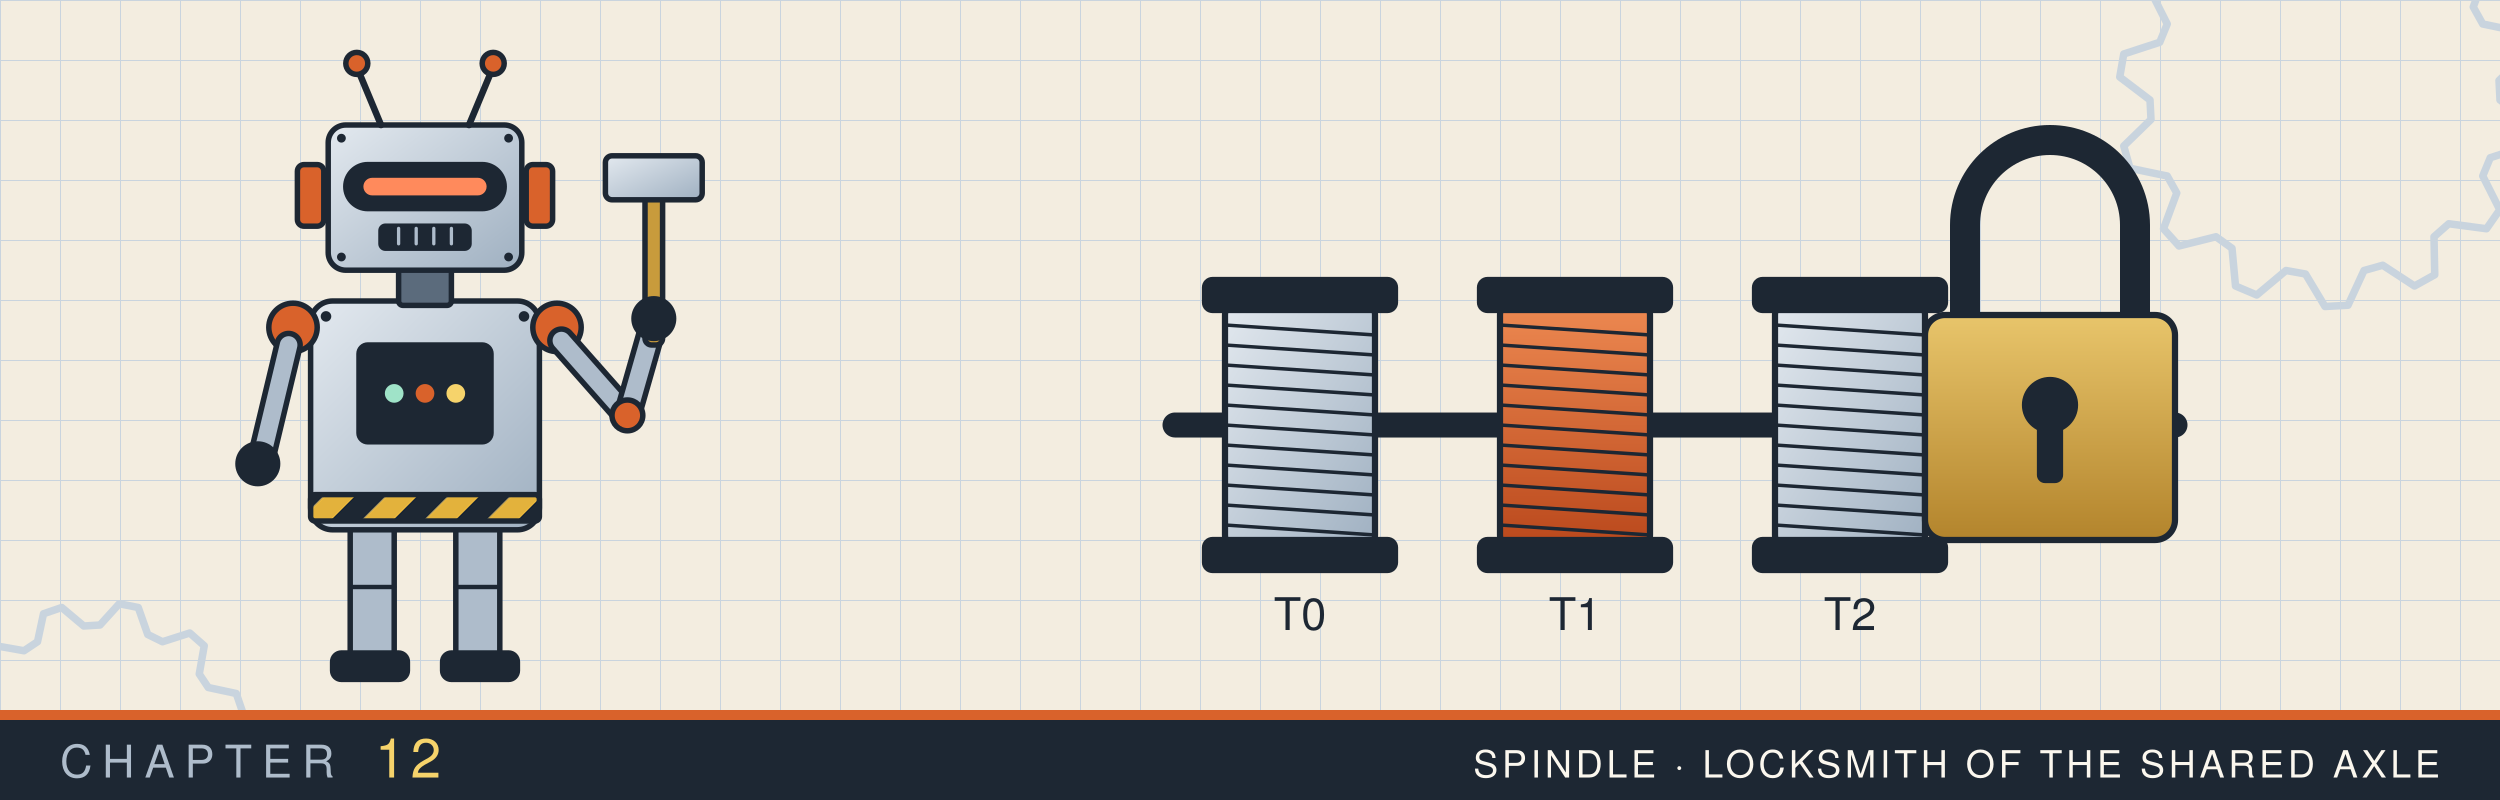
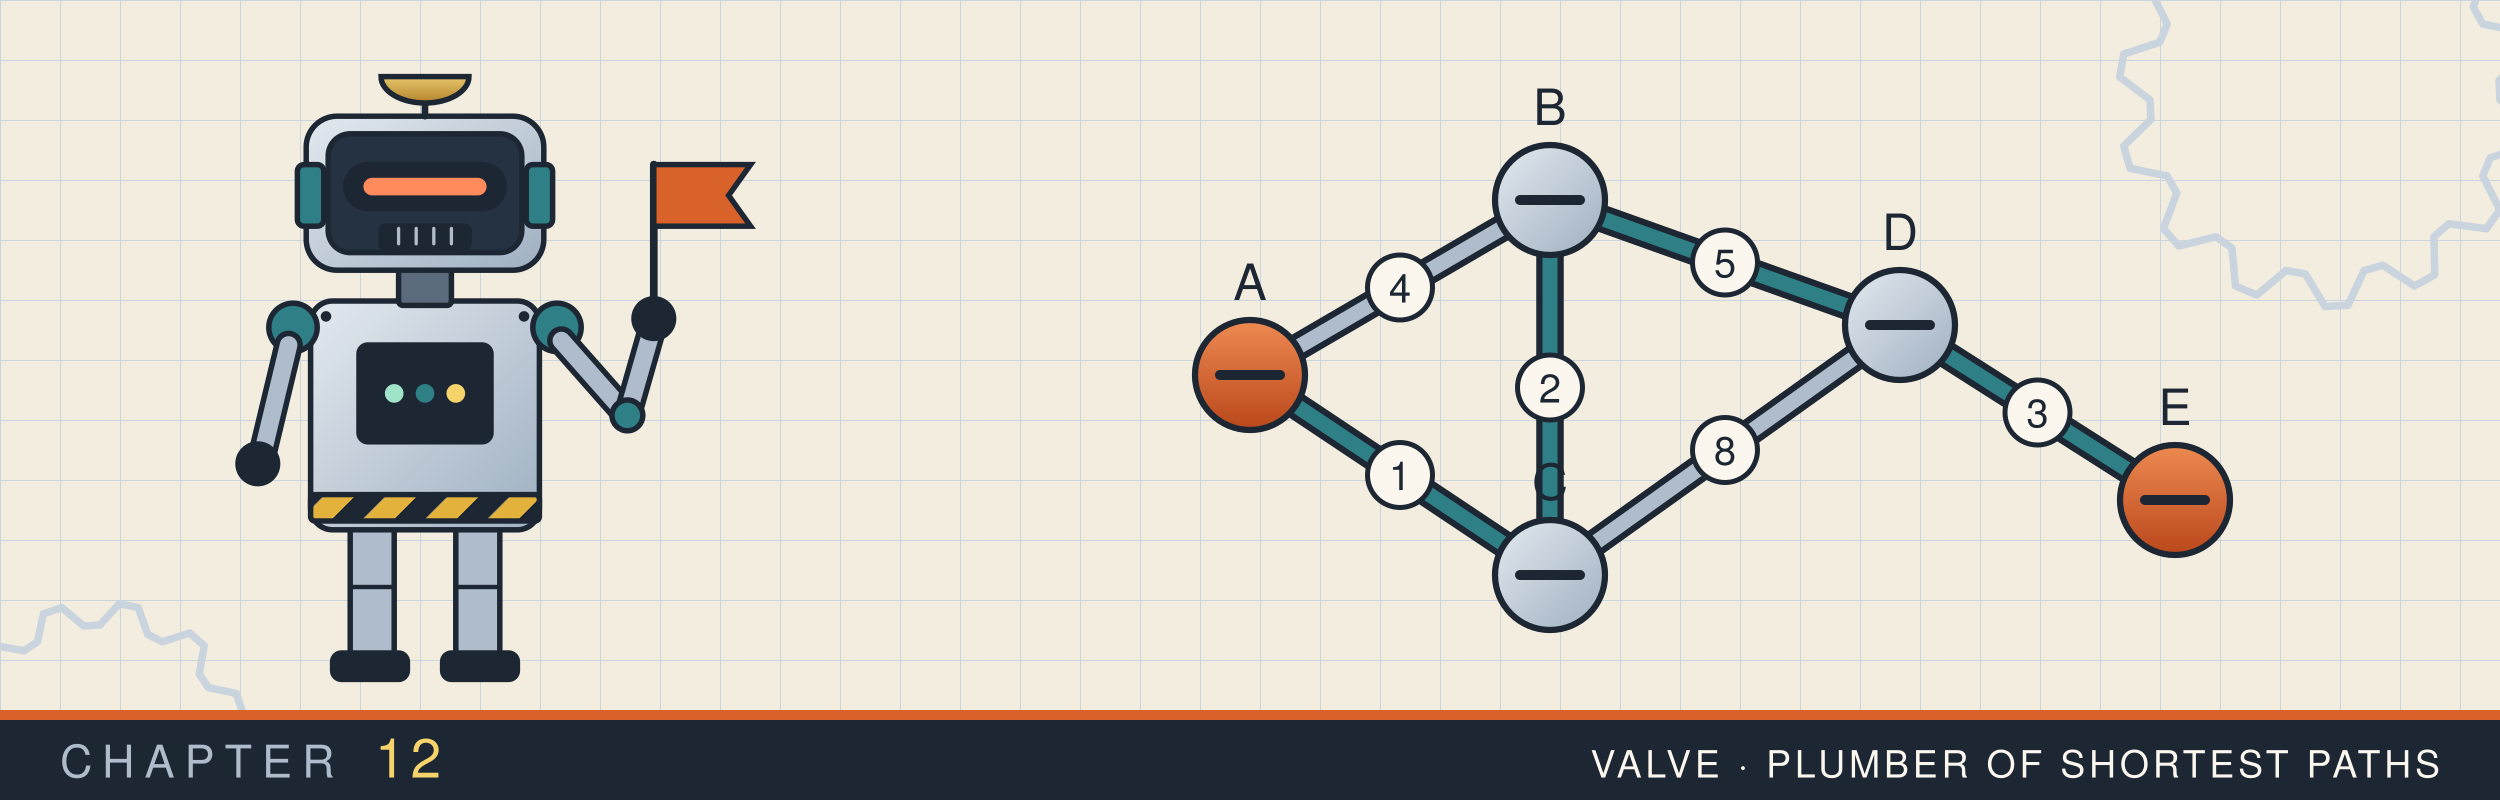
<svg xmlns="http://www.w3.org/2000/svg" viewBox="0 0 1000 320" width="1000" height="320">
  <defs>
    <pattern id="grid" width="24" height="24" patternUnits="userSpaceOnUse">
      <path d="M 24 0 L 0 0 0 24" fill="none" stroke="#c9d4de" stroke-width="0.8" />
    </pattern>
    <pattern id="hatch" width="6" height="6" patternUnits="userSpaceOnUse" patternTransform="rotate(45)">
      <line x1="0" y1="0" x2="0" y2="6" stroke="#1d2733" stroke-width="1.1" opacity="0.55" />
    </pattern>
    <pattern id="hatch-fine" width="4" height="4" patternUnits="userSpaceOnUse" patternTransform="rotate(-35)">
      <line x1="0" y1="0" x2="0" y2="4" stroke="#1d2733" stroke-width="0.7" opacity="0.4" />
    </pattern>
    <pattern id="stripes" width="20" height="20" patternUnits="userSpaceOnUse" patternTransform="rotate(45)">
      <rect width="10" height="20" fill="#1d2733" />
      <rect x="10" width="10" height="20" fill="#e3b23c" />
    </pattern>
    <linearGradient id="steel" x1="0" x2="1" y1="0" y2="1">
      <stop offset="0" stop-color="#e3e9ef" />
      <stop offset="1" stop-color="#9fb0c1" />
    </linearGradient>
    <linearGradient id="brass" x1="0" x2="0" y1="0" y2="1">
      <stop offset="0" stop-color="#e8c56b" />
      <stop offset="1" stop-color="#b3842c" />
    </linearGradient>
    <linearGradient id="copper" x1="0" x2="0" y1="0" y2="1">
      <stop offset="0" stop-color="#ee8a52" />
      <stop offset="1" stop-color="#b9471b" />
    </linearGradient>
  </defs>
  <rect x="0.0" y="0.0" width="1000.0" height="320.0" rx="0" fill="#f3ede0" stroke="none" stroke-width="0" />
  <rect x="0.0" y="0.0" width="1000.0" height="320.0" rx="0" fill="url(#grid)" stroke="none" stroke-width="0" />
  <polygon points="1000.0,40.0 1012.1,49.2 1010.5,58.4 996.1,63.1 993.1,70.4 999.9,83.9 994.6,91.5 979.5,89.5 973.6,94.7 973.9,109.9 965.8,114.4 953.1,106.1 945.6,108.2 939.2,122.1 930.0,122.6 922.2,109.6 914.4,108.2 902.7,118.0 894.2,114.4 892.8,99.3 886.4,94.7 871.6,98.4 865.4,91.5 870.7,77.2 866.9,70.4 852.0,67.3 849.5,58.4 860.4,47.8 860.0,40.0 847.9,30.8 849.5,21.6 863.9,16.9 866.9,9.6 860.1,-3.9 865.4,-11.5 880.5,-9.5 886.4,-14.7 886.1,-29.9 894.2,-34.4 906.9,-26.1 914.4,-28.2 920.8,-42.1 930.0,-42.6 937.8,-29.6 945.6,-28.2 957.3,-38.0 965.8,-34.4 967.2,-19.3 973.6,-14.7 988.4,-18.4 994.6,-11.5 989.3,2.8 993.1,9.6 1008.0,12.7 1010.5,21.6 999.6,32.2" fill="none" stroke="#c9d4de" stroke-width="3" stroke-linejoin="round" />
  <polygon points="90.0,300.0 98.5,307.7 97.0,315.3 86.2,319.1 83.3,325.0 86.8,335.9 81.7,341.7 70.4,339.7 65.0,343.3 62.6,354.5 55.3,357.0 46.5,349.6 40.0,350.0 32.3,358.5 24.7,357.0 20.9,346.2 15.0,343.3 4.1,346.8 -1.7,341.7 0.3,330.4 -3.3,325.0 -14.5,322.6 -17.0,315.3 -9.6,306.5 -10.0,300.0 -18.5,292.3 -17.0,284.7 -6.2,280.9 -3.3,275.0 -6.8,264.1 -1.7,258.3 9.6,260.3 15.0,256.7 17.4,245.5 24.7,243.0 33.5,250.4 40.0,250.0 47.7,241.5 55.3,243.0 59.1,253.8 65.0,256.7 75.9,253.2 81.7,258.3 79.7,269.6 83.3,275.0 94.5,277.4 97.0,284.7 89.6,293.5" fill="none" stroke="#c9d4de" stroke-width="3" stroke-linejoin="round" />
  <rect x="0.0" y="288.0" width="1000.0" height="32.0" rx="0" fill="#1d2733" stroke="none" stroke-width="0" />
  <rect x="0.0" y="284.0" width="1000.0" height="4.0" rx="0" fill="#d9622b" stroke="none" stroke-width="0" />
  <text x="24.0" y="311.0" font-family="DIN Condensed, Avenir Next Condensed, Helvetica Neue, sans-serif" font-size="18" fill="#aebccb" text-anchor="start" font-weight="normal" letter-spacing="4">CHAPTER</text>
-   <text x="976.0" y="311.0" font-family="DIN Condensed, Avenir Next Condensed, Helvetica Neue, sans-serif" font-size="15" fill="#fbf7ee" text-anchor="end" font-weight="normal" letter-spacing="1.5">SPINDLE · LOCKSMITH OF THE SHARED AXLE</text>
+   <text x="976.0" y="311.0" font-family="DIN Condensed, Avenir Next Condensed, Helvetica Neue, sans-serif" font-size="15" fill="#fbf7ee" text-anchor="end" font-weight="normal" letter-spacing="1.5">VALVE · PLUMBER OF SHORTEST PATHS</text>
  <text x="150.0" y="311.0" font-family="DIN Condensed, Avenir Next Condensed, Helvetica Neue, sans-serif" font-size="22" fill="#f6d36b" text-anchor="start" font-weight="normal" letter-spacing="2">12</text>
  <g transform="translate(170.0 270.0) scale(0.88)">
    <rect x="-34.0" y="-70.0" width="20.0" height="64.0" rx="3" fill="#aebccb" stroke="#1d2733" stroke-width="2.5" />
    <rect x="14.0" y="-70.0" width="20.0" height="64.0" rx="3" fill="#aebccb" stroke="#1d2733" stroke-width="2.5" />
    <rect x="-42.0" y="-10.0" width="34.0" height="12.0" rx="4" fill="#1d2733" stroke="#1d2733" stroke-width="2.5" />
    <rect x="8.0" y="-10.0" width="34.0" height="12.0" rx="4" fill="#1d2733" stroke="#1d2733" stroke-width="2.5" />
    <line x1="-34.0" y1="-40.0" x2="-14.0" y2="-40.0" stroke="#1d2733" stroke-width="2" stroke-linecap="round" />
    <line x1="14.0" y1="-40.0" x2="34.0" y2="-40.0" stroke="#1d2733" stroke-width="2" stroke-linecap="round" />
    <rect x="-52.0" y="-170.0" width="104.0" height="104.0" rx="10" fill="url(#steel)" stroke="#1d2733" stroke-width="2.5" />
    <circle cx="-45.0" cy="-163.0" r="2.4" fill="#1d2733" />
    <circle cx="45.0" cy="-163.0" r="2.4" fill="#1d2733" />
    <circle cx="-45.0" cy="-73.0" r="2.4" fill="#1d2733" />
    <circle cx="45.0" cy="-73.0" r="2.4" fill="#1d2733" />
    <rect x="-30.0" y="-150.0" width="60.0" height="44.0" rx="4" fill="#1d2733" stroke="#1d2733" stroke-width="2.5" />
    <rect x="-52.0" y="-82.0" width="104.0" height="12.0" rx="2" fill="url(#stripes)" stroke="#1d2733" stroke-width="2.5" />
    <circle cx="-14.0" cy="-128.0" r="5.0" fill="#9fe3c8" stroke="#1d2733" stroke-width="1.5" />
-     <circle cx="0.0" cy="-128.0" r="5.0" fill="#d9622b" stroke="#1d2733" stroke-width="1.5" />
+     <circle cx="0.0" cy="-128.0" r="5.0" fill="#2f7f86" stroke="#1d2733" stroke-width="1.5" />
    <circle cx="14.0" cy="-128.0" r="5.0" fill="#f6d36b" stroke="#1d2733" stroke-width="1.5" />
-     <circle cx="-60.0" cy="-158.0" r="11.0" fill="#d9622b" stroke="#1d2733" stroke-width="2.5" />
+     <circle cx="-60.0" cy="-158.0" r="11.0" fill="#2f7f86" stroke="#1d2733" stroke-width="2.5" />
    <line x1="-62.0" y1="-150.0" x2="-74.0" y2="-100.0" stroke="#1d2733" stroke-width="13" stroke-linecap="round" />
    <line x1="-62.0" y1="-150.0" x2="-74.0" y2="-100.0" stroke="#aebccb" stroke-width="8" stroke-linecap="round" />
    <circle cx="-76.0" cy="-96.0" r="9.0" fill="#1d2733" stroke="#1d2733" stroke-width="2.5" />
-     <circle cx="60.0" cy="-158.0" r="11.0" fill="#d9622b" stroke="#1d2733" stroke-width="2.5" />
+     <circle cx="60.0" cy="-158.0" r="11.0" fill="#2f7f86" stroke="#1d2733" stroke-width="2.5" />
    <line x1="62.0" y1="-152.0" x2="92.0" y2="-118.0" stroke="#1d2733" stroke-width="13" stroke-linecap="round" />
    <line x1="62.0" y1="-152.0" x2="92.0" y2="-118.0" stroke="#aebccb" stroke-width="8" stroke-linecap="round" />
    <line x1="92.0" y1="-118.0" x2="104.0" y2="-160.0" stroke="#1d2733" stroke-width="13" stroke-linecap="round" />
    <line x1="92.0" y1="-118.0" x2="104.0" y2="-160.0" stroke="#aebccb" stroke-width="8" stroke-linecap="round" />
-     <circle cx="92.0" cy="-118.0" r="7.0" fill="#d9622b" stroke="#1d2733" stroke-width="2.5" />
-     <rect x="100.0" y="-220.0" width="8.0" height="70.0" rx="3" fill="#c89b3c" stroke="#1d2733" stroke-width="2.5" />
-     <rect x="82.0" y="-236.0" width="44.0" height="20.0" rx="3" fill="url(#steel)" stroke="#1d2733" stroke-width="2.5" />
+     <circle cx="92.0" cy="-118.0" r="7.0" fill="#2f7f86" stroke="#1d2733" stroke-width="2.5" />
+     <line x1="104.0" y1="-154.0" x2="104.0" y2="-232.0" stroke="#1d2733" stroke-width="3.5" stroke-linecap="round" />
+     <path d="M 104.0 -232.0 h 44 l -10 14 l 10 14 h -44 z" fill="#d9622b" stroke="#1d2733" stroke-width="2.5" />
    <circle cx="104.0" cy="-162.0" r="9.0" fill="#1d2733" stroke="#1d2733" stroke-width="2.5" />
    <rect x="-12.0" y="-186.0" width="24.0" height="18.0" rx="2" fill="#5b6b7c" stroke="#1d2733" stroke-width="2.5" />
-     <rect x="-44.0" y="-250.0" width="88.0" height="66.0" rx="8" fill="url(#steel)" stroke="#1d2733" stroke-width="2.5" />
-     <circle cx="-38.0" cy="-244.0" r="2" fill="#1d2733" />
-     <circle cx="38.0" cy="-244.0" r="2" fill="#1d2733" />
-     <circle cx="-38.0" cy="-190.0" r="2" fill="#1d2733" />
-     <circle cx="38.0" cy="-190.0" r="2" fill="#1d2733" />
-     <rect x="-58.0" y="-232.0" width="12.0" height="28.0" rx="3" fill="#d9622b" stroke="#1d2733" stroke-width="2.5" />
-     <rect x="46.0" y="-232.0" width="12.0" height="28.0" rx="3" fill="#d9622b" stroke="#1d2733" stroke-width="2.5" />
+     <rect x="-54.0" y="-254.0" width="108.0" height="70.0" rx="14" fill="url(#steel)" stroke="#1d2733" stroke-width="2.5" />
+     <rect x="-44.0" y="-246.0" width="88.0" height="54.0" rx="10" fill="#243241" stroke="#1d2733" stroke-width="2.5" />
+     <rect x="-58.0" y="-232.0" width="12.0" height="28.0" rx="3" fill="#2f7f86" stroke="#1d2733" stroke-width="2.5" />
+     <rect x="46.0" y="-232.0" width="12.0" height="28.0" rx="3" fill="#2f7f86" stroke="#1d2733" stroke-width="2.5" />
    <rect x="-36.0" y="-232.0" width="72.0" height="20.0" rx="10" fill="#1d2733" stroke="#1d2733" stroke-width="2.5" />
    <rect x="-28.0" y="-226.0" width="56.0" height="8.0" rx="4" fill="#ff8a5c" stroke="none" stroke-width="0" />
    <rect x="-20.0" y="-204.0" width="40.0" height="10.0" rx="2" fill="#1d2733" stroke="#1d2733" stroke-width="2.5" />
    <line x1="-12.0" y1="-203.0" x2="-12.0" y2="-196.0" stroke="#aebccb" stroke-width="1.5" stroke-linecap="round" />
    <line x1="-4.0" y1="-203.0" x2="-4.0" y2="-196.0" stroke="#aebccb" stroke-width="1.5" stroke-linecap="round" />
    <line x1="4.0" y1="-203.0" x2="4.0" y2="-196.0" stroke="#aebccb" stroke-width="1.5" stroke-linecap="round" />
    <line x1="12.0" y1="-203.0" x2="12.0" y2="-196.0" stroke="#aebccb" stroke-width="1.5" stroke-linecap="round" />
-     <line x1="-20.0" y1="-250.0" x2="-30.0" y2="-274.0" stroke="#1d2733" stroke-width="3" stroke-linecap="round" />
-     <circle cx="-31.0" cy="-278.0" r="5.0" fill="#d9622b" stroke="#1d2733" stroke-width="2.5" />
-     <line x1="20.0" y1="-250.0" x2="30.0" y2="-274.0" stroke="#1d2733" stroke-width="3" stroke-linecap="round" />
-     <circle cx="31.0" cy="-278.0" r="5.0" fill="#d9622b" stroke="#1d2733" stroke-width="2.5" />
+     <line x1="0.0" y1="-254.0" x2="0.0" y2="-270.0" stroke="#1d2733" stroke-width="3" stroke-linecap="round" />
+     <path d="M -20 -272.0 a 20 12 0 0 0 40 0 z" fill="url(#brass)" stroke="#1d2733" stroke-width="2.5" />
  </g>
-   <line x1="470.0" y1="170.0" x2="870.0" y2="170.0" stroke="#1d2733" stroke-width="10" stroke-linecap="round" />
-   <rect x="490.0" y="120.0" width="60.0" height="100.0" rx="6" fill="url(#steel)" stroke="#1d2733" stroke-width="2.5" />
-   <line x1="490.0" y1="130.0" x2="550.0" y2="134.0" stroke="#1d2733" stroke-width="1.4" stroke-linecap="round" />
-   <line x1="490.0" y1="138.0" x2="550.0" y2="142.0" stroke="#1d2733" stroke-width="1.4" stroke-linecap="round" />
-   <line x1="490.0" y1="146.0" x2="550.0" y2="150.0" stroke="#1d2733" stroke-width="1.4" stroke-linecap="round" />
-   <line x1="490.0" y1="154.0" x2="550.0" y2="158.0" stroke="#1d2733" stroke-width="1.4" stroke-linecap="round" />
-   <line x1="490.0" y1="162.0" x2="550.0" y2="166.0" stroke="#1d2733" stroke-width="1.4" stroke-linecap="round" />
-   <line x1="490.0" y1="170.0" x2="550.0" y2="174.0" stroke="#1d2733" stroke-width="1.4" stroke-linecap="round" />
-   <line x1="490.0" y1="178.0" x2="550.0" y2="182.0" stroke="#1d2733" stroke-width="1.4" stroke-linecap="round" />
-   <line x1="490.0" y1="186.0" x2="550.0" y2="190.0" stroke="#1d2733" stroke-width="1.4" stroke-linecap="round" />
-   <line x1="490.0" y1="194.0" x2="550.0" y2="198.0" stroke="#1d2733" stroke-width="1.4" stroke-linecap="round" />
-   <line x1="490.0" y1="202.0" x2="550.0" y2="206.0" stroke="#1d2733" stroke-width="1.4" stroke-linecap="round" />
-   <line x1="490.0" y1="210.0" x2="550.0" y2="214.0" stroke="#1d2733" stroke-width="1.4" stroke-linecap="round" />
-   <rect x="482.0" y="112.0" width="76.0" height="12.0" rx="3" fill="#1d2733" stroke="#1d2733" stroke-width="2.5" />
-   <rect x="482.0" y="216.0" width="76.0" height="12.0" rx="3" fill="#1d2733" stroke="#1d2733" stroke-width="2.5" />
-   <text x="520.0" y="252.0" font-family="DIN Condensed, Avenir Next Condensed, Helvetica Neue, sans-serif" font-size="18" fill="#1d2733" text-anchor="middle" font-weight="normal" letter-spacing="0">T0</text>
-   <rect x="600.0" y="120.0" width="60.0" height="100.0" rx="6" fill="url(#copper)" stroke="#1d2733" stroke-width="2.5" />
-   <line x1="600.0" y1="130.0" x2="660.0" y2="134.0" stroke="#1d2733" stroke-width="1.4" stroke-linecap="round" />
-   <line x1="600.0" y1="138.0" x2="660.0" y2="142.0" stroke="#1d2733" stroke-width="1.4" stroke-linecap="round" />
-   <line x1="600.0" y1="146.0" x2="660.0" y2="150.0" stroke="#1d2733" stroke-width="1.4" stroke-linecap="round" />
-   <line x1="600.0" y1="154.0" x2="660.0" y2="158.0" stroke="#1d2733" stroke-width="1.4" stroke-linecap="round" />
-   <line x1="600.0" y1="162.0" x2="660.0" y2="166.0" stroke="#1d2733" stroke-width="1.4" stroke-linecap="round" />
-   <line x1="600.0" y1="170.0" x2="660.0" y2="174.0" stroke="#1d2733" stroke-width="1.4" stroke-linecap="round" />
-   <line x1="600.0" y1="178.0" x2="660.0" y2="182.0" stroke="#1d2733" stroke-width="1.4" stroke-linecap="round" />
-   <line x1="600.0" y1="186.0" x2="660.0" y2="190.0" stroke="#1d2733" stroke-width="1.4" stroke-linecap="round" />
-   <line x1="600.0" y1="194.0" x2="660.0" y2="198.0" stroke="#1d2733" stroke-width="1.4" stroke-linecap="round" />
-   <line x1="600.0" y1="202.0" x2="660.0" y2="206.0" stroke="#1d2733" stroke-width="1.4" stroke-linecap="round" />
-   <line x1="600.0" y1="210.0" x2="660.0" y2="214.0" stroke="#1d2733" stroke-width="1.4" stroke-linecap="round" />
-   <rect x="592.0" y="112.0" width="76.0" height="12.0" rx="3" fill="#1d2733" stroke="#1d2733" stroke-width="2.5" />
-   <rect x="592.0" y="216.0" width="76.0" height="12.0" rx="3" fill="#1d2733" stroke="#1d2733" stroke-width="2.5" />
-   <text x="630.0" y="252.0" font-family="DIN Condensed, Avenir Next Condensed, Helvetica Neue, sans-serif" font-size="18" fill="#1d2733" text-anchor="middle" font-weight="normal" letter-spacing="0">T1</text>
-   <rect x="710.0" y="120.0" width="60.0" height="100.0" rx="6" fill="url(#steel)" stroke="#1d2733" stroke-width="2.5" />
-   <line x1="710.0" y1="130.0" x2="770.0" y2="134.0" stroke="#1d2733" stroke-width="1.4" stroke-linecap="round" />
-   <line x1="710.0" y1="138.0" x2="770.0" y2="142.0" stroke="#1d2733" stroke-width="1.4" stroke-linecap="round" />
-   <line x1="710.0" y1="146.0" x2="770.0" y2="150.0" stroke="#1d2733" stroke-width="1.4" stroke-linecap="round" />
-   <line x1="710.0" y1="154.0" x2="770.0" y2="158.0" stroke="#1d2733" stroke-width="1.4" stroke-linecap="round" />
-   <line x1="710.0" y1="162.0" x2="770.0" y2="166.0" stroke="#1d2733" stroke-width="1.4" stroke-linecap="round" />
-   <line x1="710.0" y1="170.0" x2="770.0" y2="174.0" stroke="#1d2733" stroke-width="1.4" stroke-linecap="round" />
-   <line x1="710.0" y1="178.0" x2="770.0" y2="182.0" stroke="#1d2733" stroke-width="1.4" stroke-linecap="round" />
-   <line x1="710.0" y1="186.0" x2="770.0" y2="190.0" stroke="#1d2733" stroke-width="1.4" stroke-linecap="round" />
-   <line x1="710.0" y1="194.0" x2="770.0" y2="198.0" stroke="#1d2733" stroke-width="1.4" stroke-linecap="round" />
-   <line x1="710.0" y1="202.0" x2="770.0" y2="206.0" stroke="#1d2733" stroke-width="1.4" stroke-linecap="round" />
-   <line x1="710.0" y1="210.0" x2="770.0" y2="214.0" stroke="#1d2733" stroke-width="1.4" stroke-linecap="round" />
-   <rect x="702.0" y="112.0" width="76.0" height="12.0" rx="3" fill="#1d2733" stroke="#1d2733" stroke-width="2.5" />
-   <rect x="702.0" y="216.0" width="76.0" height="12.0" rx="3" fill="#1d2733" stroke="#1d2733" stroke-width="2.5" />
-   <text x="740.0" y="252.0" font-family="DIN Condensed, Avenir Next Condensed, Helvetica Neue, sans-serif" font-size="18" fill="#1d2733" text-anchor="middle" font-weight="normal" letter-spacing="0">T2</text>
-   <path d="M 786.0 130.0 v -40 a 34 34 0 0 1 68 0 v 40" fill="none" stroke="#1d2733" stroke-width="12" />
-   <rect x="770.0" y="126.0" width="100.0" height="90.0" rx="8" fill="url(#brass)" stroke="#1d2733" stroke-width="2.5" />
-   <circle cx="820.0" cy="162.0" r="10.0" fill="#1d2733" stroke="#1d2733" stroke-width="2.5" />
-   <rect x="816.0" y="166.0" width="8.0" height="26.0" rx="2" fill="#1d2733" stroke="#1d2733" stroke-width="2.5" />
+   <line x1="500.0" y1="150.0" x2="620.0" y2="80.0" stroke="#1d2733" stroke-width="11" stroke-linecap="round" />
+   <line x1="500.0" y1="150.0" x2="620.0" y2="80.0" stroke="#aebccb" stroke-width="6" stroke-linecap="round" />
+   <circle cx="560.0" cy="115.0" r="13.0" fill="#fbf7ee" stroke="#1d2733" stroke-width="2" />
+   <text x="560.0" y="121.0" font-family="DIN Condensed, Avenir Next Condensed, Helvetica Neue, sans-serif" font-size="16" fill="#1d2733" text-anchor="middle" font-weight="normal" letter-spacing="0">4</text>
+   <line x1="500.0" y1="150.0" x2="620.0" y2="230.0" stroke="#1d2733" stroke-width="11" stroke-linecap="round" />
+   <line x1="500.0" y1="150.0" x2="620.0" y2="230.0" stroke="#2f7f86" stroke-width="6" stroke-linecap="round" />
+   <circle cx="560.0" cy="190.0" r="13.0" fill="#fbf7ee" stroke="#1d2733" stroke-width="2" />
+   <text x="560.0" y="196.0" font-family="DIN Condensed, Avenir Next Condensed, Helvetica Neue, sans-serif" font-size="16" fill="#1d2733" text-anchor="middle" font-weight="normal" letter-spacing="0">1</text>
+   <line x1="620.0" y1="230.0" x2="620.0" y2="80.0" stroke="#1d2733" stroke-width="11" stroke-linecap="round" />
+   <line x1="620.0" y1="230.0" x2="620.0" y2="80.0" stroke="#2f7f86" stroke-width="6" stroke-linecap="round" />
+   <circle cx="620.0" cy="155.0" r="13.0" fill="#fbf7ee" stroke="#1d2733" stroke-width="2" />
+   <text x="620.0" y="161.0" font-family="DIN Condensed, Avenir Next Condensed, Helvetica Neue, sans-serif" font-size="16" fill="#1d2733" text-anchor="middle" font-weight="normal" letter-spacing="0">2</text>
+   <line x1="620.0" y1="80.0" x2="760.0" y2="130.0" stroke="#1d2733" stroke-width="11" stroke-linecap="round" />
+   <line x1="620.0" y1="80.0" x2="760.0" y2="130.0" stroke="#2f7f86" stroke-width="6" stroke-linecap="round" />
+   <circle cx="690.0" cy="105.0" r="13.0" fill="#fbf7ee" stroke="#1d2733" stroke-width="2" />
+   <text x="690.0" y="111.0" font-family="DIN Condensed, Avenir Next Condensed, Helvetica Neue, sans-serif" font-size="16" fill="#1d2733" text-anchor="middle" font-weight="normal" letter-spacing="0">5</text>
+   <line x1="620.0" y1="230.0" x2="760.0" y2="130.0" stroke="#1d2733" stroke-width="11" stroke-linecap="round" />
+   <line x1="620.0" y1="230.0" x2="760.0" y2="130.0" stroke="#aebccb" stroke-width="6" stroke-linecap="round" />
+   <circle cx="690.0" cy="180.0" r="13.0" fill="#fbf7ee" stroke="#1d2733" stroke-width="2" />
+   <text x="690.0" y="186.0" font-family="DIN Condensed, Avenir Next Condensed, Helvetica Neue, sans-serif" font-size="16" fill="#1d2733" text-anchor="middle" font-weight="normal" letter-spacing="0">8</text>
+   <line x1="760.0" y1="130.0" x2="870.0" y2="200.0" stroke="#1d2733" stroke-width="11" stroke-linecap="round" />
+   <line x1="760.0" y1="130.0" x2="870.0" y2="200.0" stroke="#2f7f86" stroke-width="6" stroke-linecap="round" />
+   <circle cx="815.0" cy="165.0" r="13.0" fill="#fbf7ee" stroke="#1d2733" stroke-width="2" />
+   <text x="815.0" y="171.0" font-family="DIN Condensed, Avenir Next Condensed, Helvetica Neue, sans-serif" font-size="16" fill="#1d2733" text-anchor="middle" font-weight="normal" letter-spacing="0">3</text>
+   <circle cx="500.0" cy="150.0" r="22.0" fill="url(#copper)" stroke="#1d2733" stroke-width="2.5" />
+   <line x1="488.0" y1="150.0" x2="512.0" y2="150.0" stroke="#1d2733" stroke-width="4" stroke-linecap="round" />
+   <text x="500.0" y="120.0" font-family="DIN Condensed, Avenir Next Condensed, Helvetica Neue, sans-serif" font-size="20" fill="#1d2733" text-anchor="middle" font-weight="normal" letter-spacing="0">A</text>
+   <circle cx="620.0" cy="80.0" r="22.0" fill="url(#steel)" stroke="#1d2733" stroke-width="2.5" />
+   <line x1="608.0" y1="80.0" x2="632.0" y2="80.0" stroke="#1d2733" stroke-width="4" stroke-linecap="round" />
+   <text x="620.0" y="50.0" font-family="DIN Condensed, Avenir Next Condensed, Helvetica Neue, sans-serif" font-size="20" fill="#1d2733" text-anchor="middle" font-weight="normal" letter-spacing="0">B</text>
+   <circle cx="620.0" cy="230.0" r="22.0" fill="url(#steel)" stroke="#1d2733" stroke-width="2.5" />
+   <line x1="608.0" y1="230.0" x2="632.0" y2="230.0" stroke="#1d2733" stroke-width="4" stroke-linecap="round" />
+   <text x="620.0" y="200.0" font-family="DIN Condensed, Avenir Next Condensed, Helvetica Neue, sans-serif" font-size="20" fill="#1d2733" text-anchor="middle" font-weight="normal" letter-spacing="0">C</text>
+   <circle cx="760.0" cy="130.0" r="22.0" fill="url(#steel)" stroke="#1d2733" stroke-width="2.5" />
+   <line x1="748.0" y1="130.0" x2="772.0" y2="130.0" stroke="#1d2733" stroke-width="4" stroke-linecap="round" />
+   <text x="760.0" y="100.0" font-family="DIN Condensed, Avenir Next Condensed, Helvetica Neue, sans-serif" font-size="20" fill="#1d2733" text-anchor="middle" font-weight="normal" letter-spacing="0">D</text>
+   <circle cx="870.0" cy="200.0" r="22.0" fill="url(#copper)" stroke="#1d2733" stroke-width="2.5" />
+   <line x1="858.0" y1="200.0" x2="882.0" y2="200.0" stroke="#1d2733" stroke-width="4" stroke-linecap="round" />
+   <text x="870.0" y="170.0" font-family="DIN Condensed, Avenir Next Condensed, Helvetica Neue, sans-serif" font-size="20" fill="#1d2733" text-anchor="middle" font-weight="normal" letter-spacing="0">E</text>
</svg>
